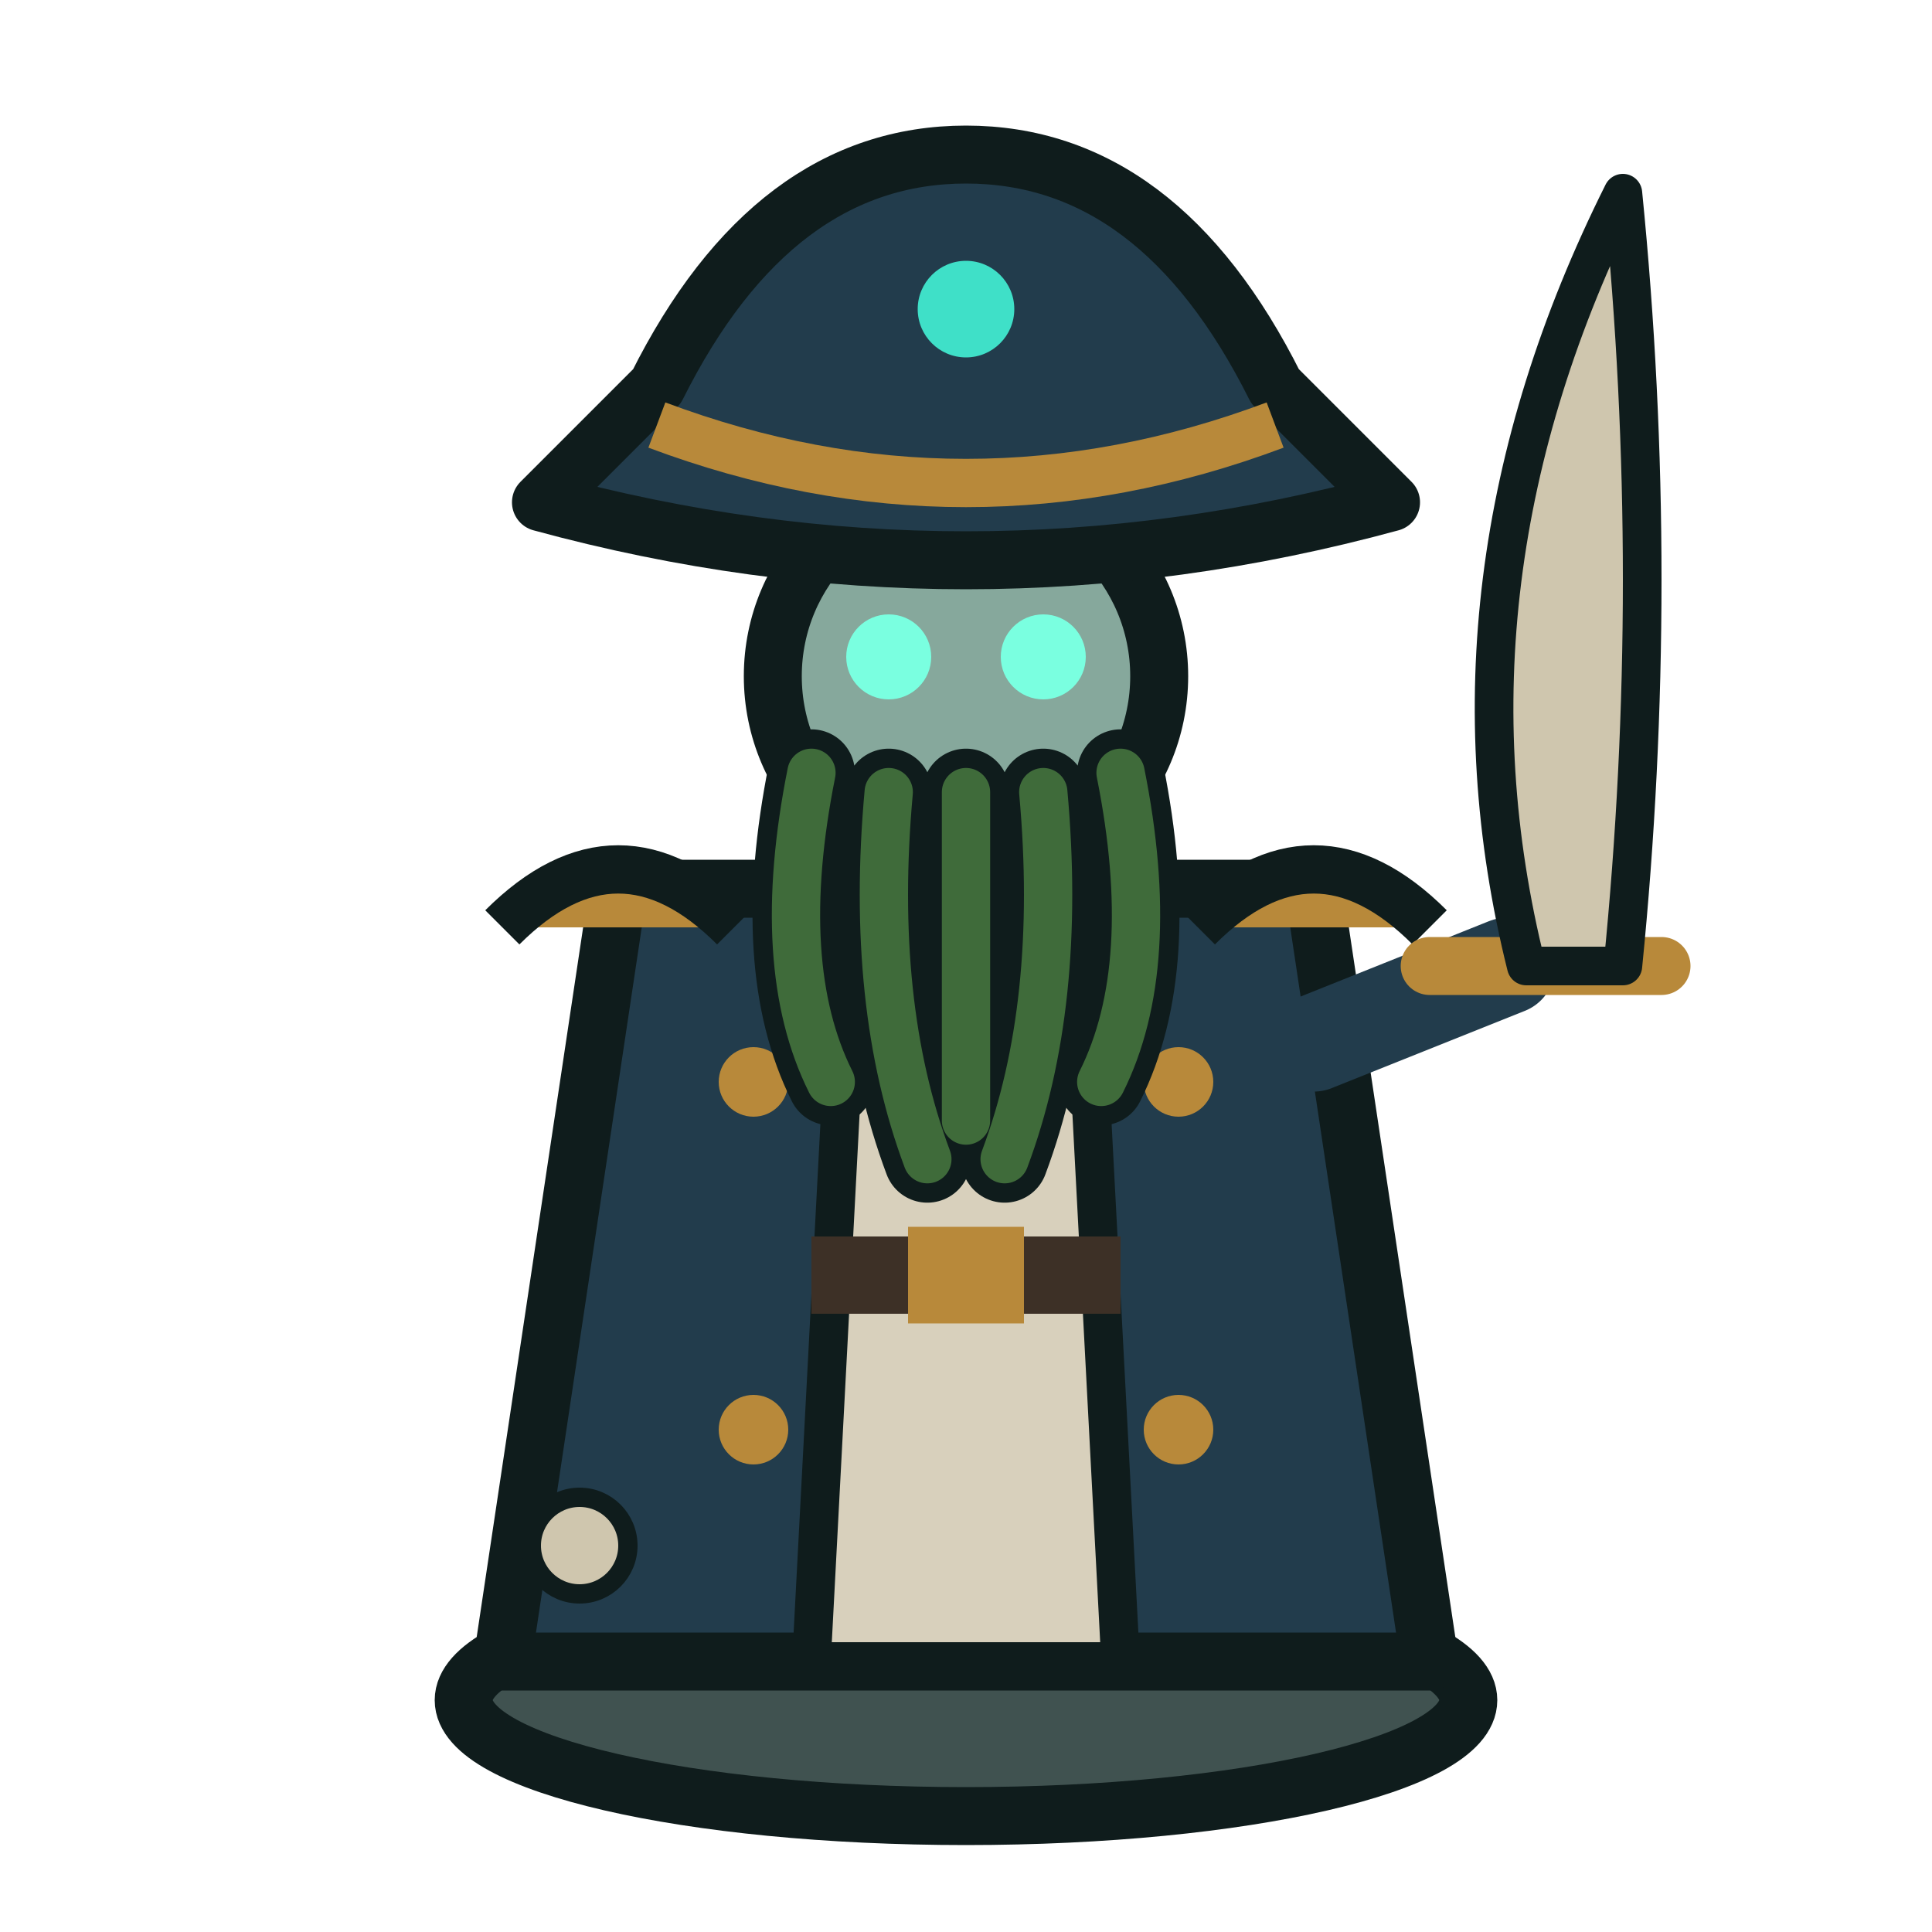
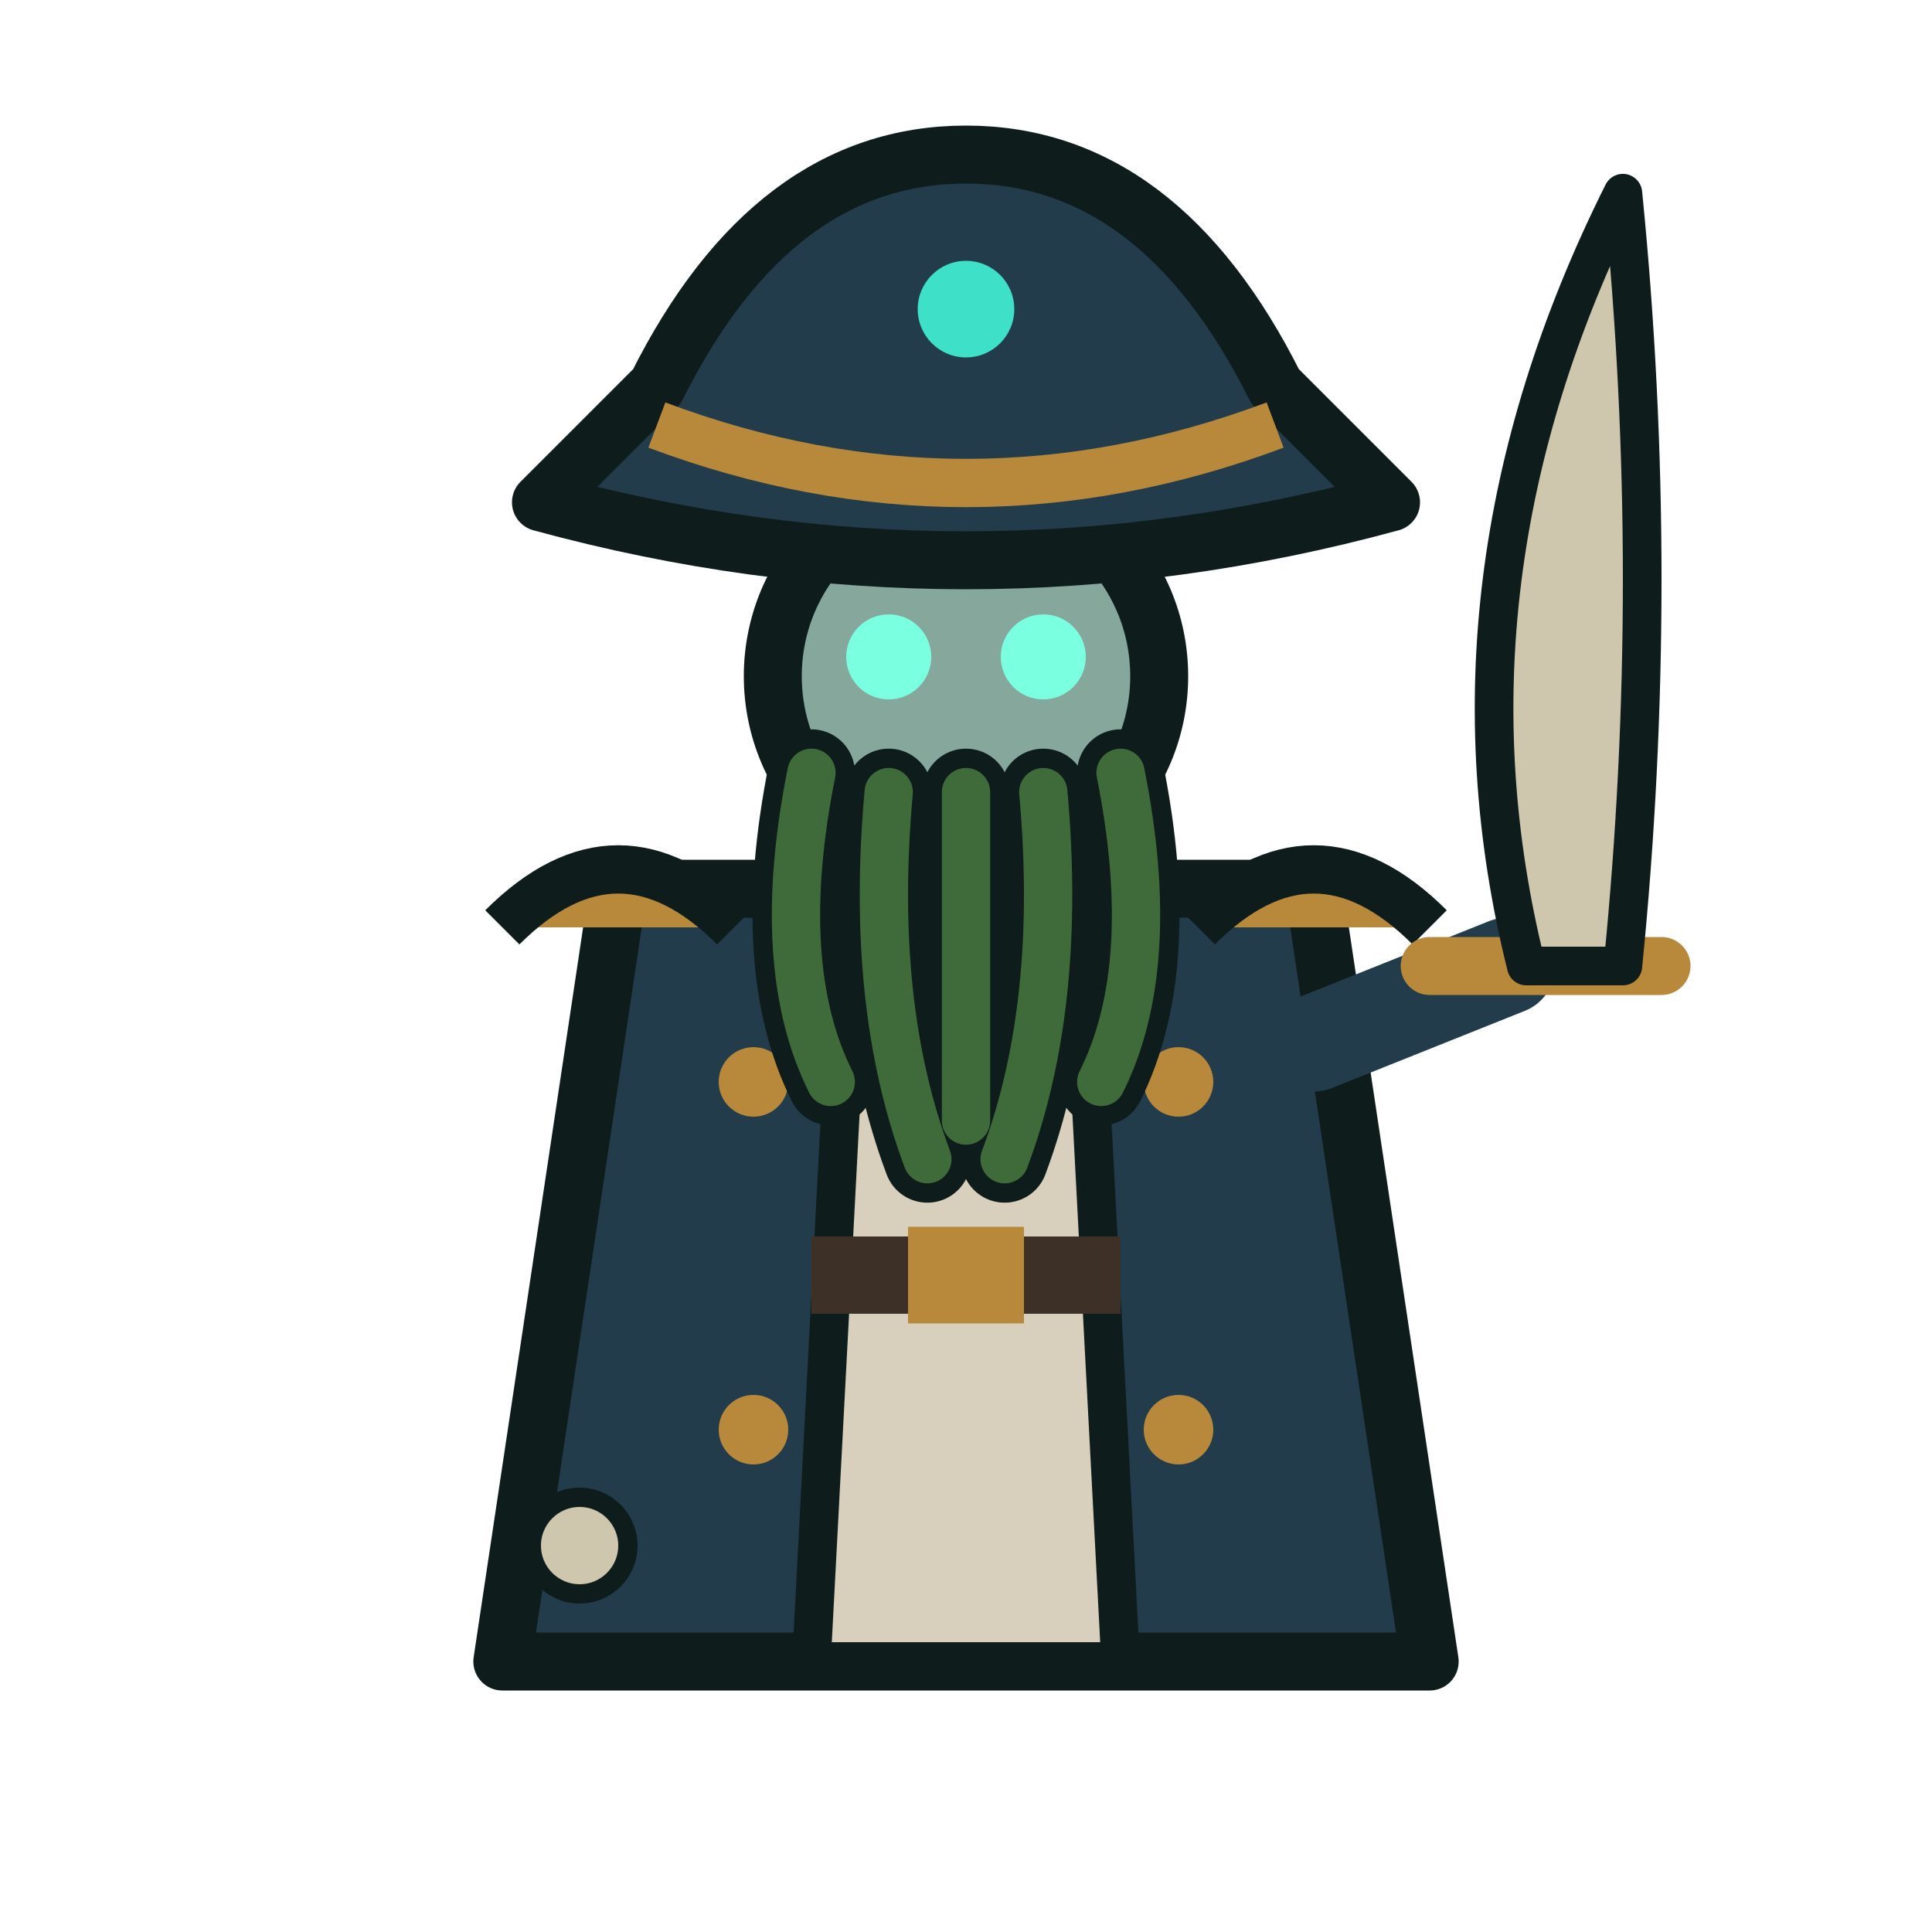
<svg xmlns="http://www.w3.org/2000/svg" viewBox="0 0 100 100">
-   <ellipse cx="50" cy="88" rx="26" ry="6" fill="#405250" stroke="#0f1c1c" stroke-width="3" />
  <path d="M26 86 L32 46 H68 L74 86 Z" fill="#223c4c" stroke="#0f1c1c" stroke-width="3" stroke-linejoin="round" />
  <path d="M44 48 H56 L58 86 H42 Z" fill="#d8d0bc" stroke="#0f1c1c" stroke-width="2" stroke-linejoin="round" />
  <path d="M42 66 H58" stroke="#3d3026" stroke-width="4" />
  <rect x="47" y="63.5" width="6" height="5" fill="#b8893a" />
  <circle cx="39" cy="56" r="1.8" fill="#b8893a" />
  <circle cx="39" cy="74" r="1.8" fill="#b8893a" />
  <circle cx="61" cy="56" r="1.8" fill="#b8893a" />
  <circle cx="61" cy="74" r="1.8" fill="#b8893a" />
  <circle cx="30" cy="80" r="2.5" fill="#cfc6ae" stroke="#0f1c1c" stroke-width="1" />
  <path d="M26 48 Q32 42 38 48 M62 48 Q68 42 74 48" fill="#b8893a" stroke="#0f1c1c" stroke-width="2.5" />
  <circle cx="50" cy="35" r="10" fill="#86a89c" stroke="#0f1c1c" stroke-width="3" />
  <circle cx="46" cy="34" r="2.2" fill="#7affe0" />
  <circle cx="54" cy="34" r="2.2" fill="#7affe0" />
  <path d="M42 40 Q40 50 43 56 M46 41 Q45 52 48 60 M50 41 V58 M54 41 Q55 52 52 60 M58 40 Q60 50 57 56" fill="none" stroke="#0f1c1c" stroke-width="4.5" stroke-linecap="round" />
  <path d="M42 40 Q40 50 43 56 M46 41 Q45 52 48 60 M50 41 V58 M54 41 Q55 52 52 60 M58 40 Q60 50 57 56" fill="none" stroke="#3f6b3a" stroke-width="2.5" stroke-linecap="round" />
  <path d="M28 26 Q50 32 72 26 L66 20 Q60 8 50 8 Q40 8 34 20 Z" fill="#223c4c" stroke="#0f1c1c" stroke-width="3" stroke-linejoin="round" />
  <path d="M34 22 Q50 28 66 22" fill="none" stroke="#b8893a" stroke-width="2.5" />
  <circle cx="50" cy="16" r="2.5" fill="#3fe0c8" />
  <path d="M68 54 L78 50" stroke="#223c4c" stroke-width="5" stroke-linecap="round" />
  <path d="M74 50 H86" stroke="#b8893a" stroke-width="3" stroke-linecap="round" />
  <path d="M79 50 Q74 30 84 10 Q86 30 84 50 Z" fill="#cfc6ae" stroke="#0f1c1c" stroke-width="2" stroke-linejoin="round" />
</svg>
